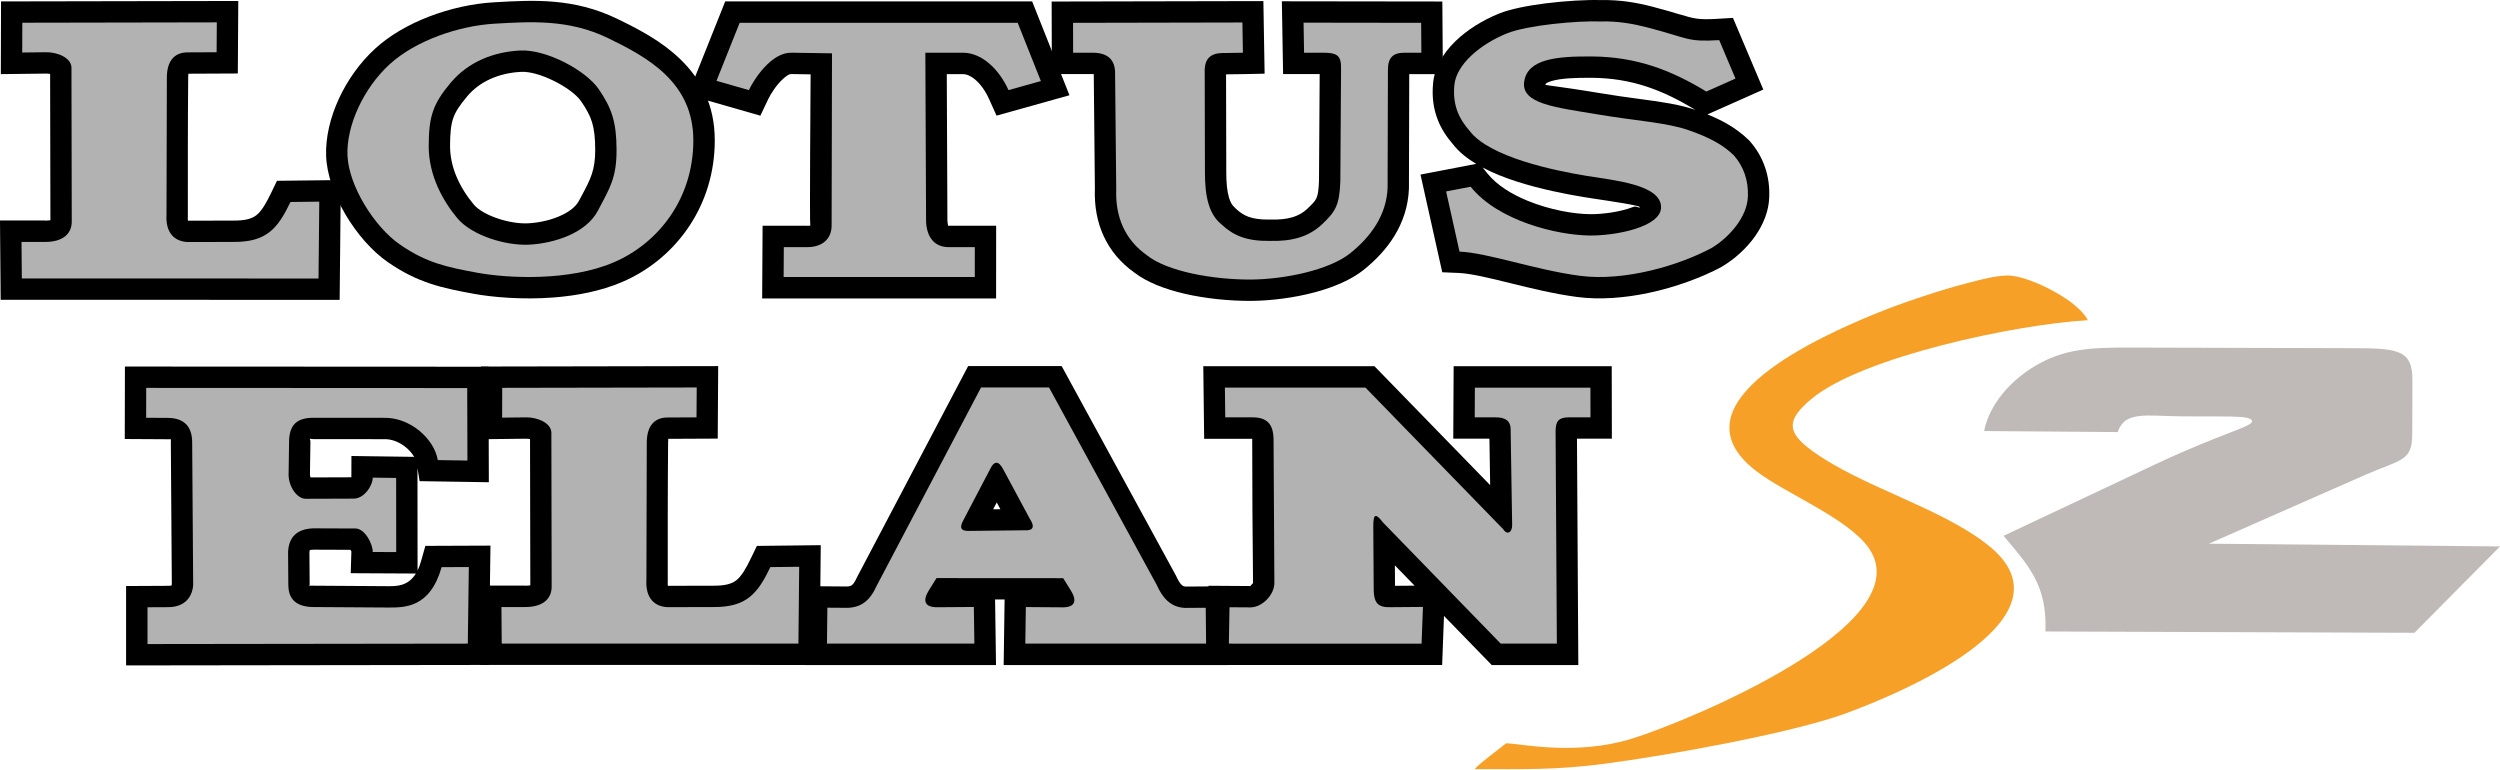
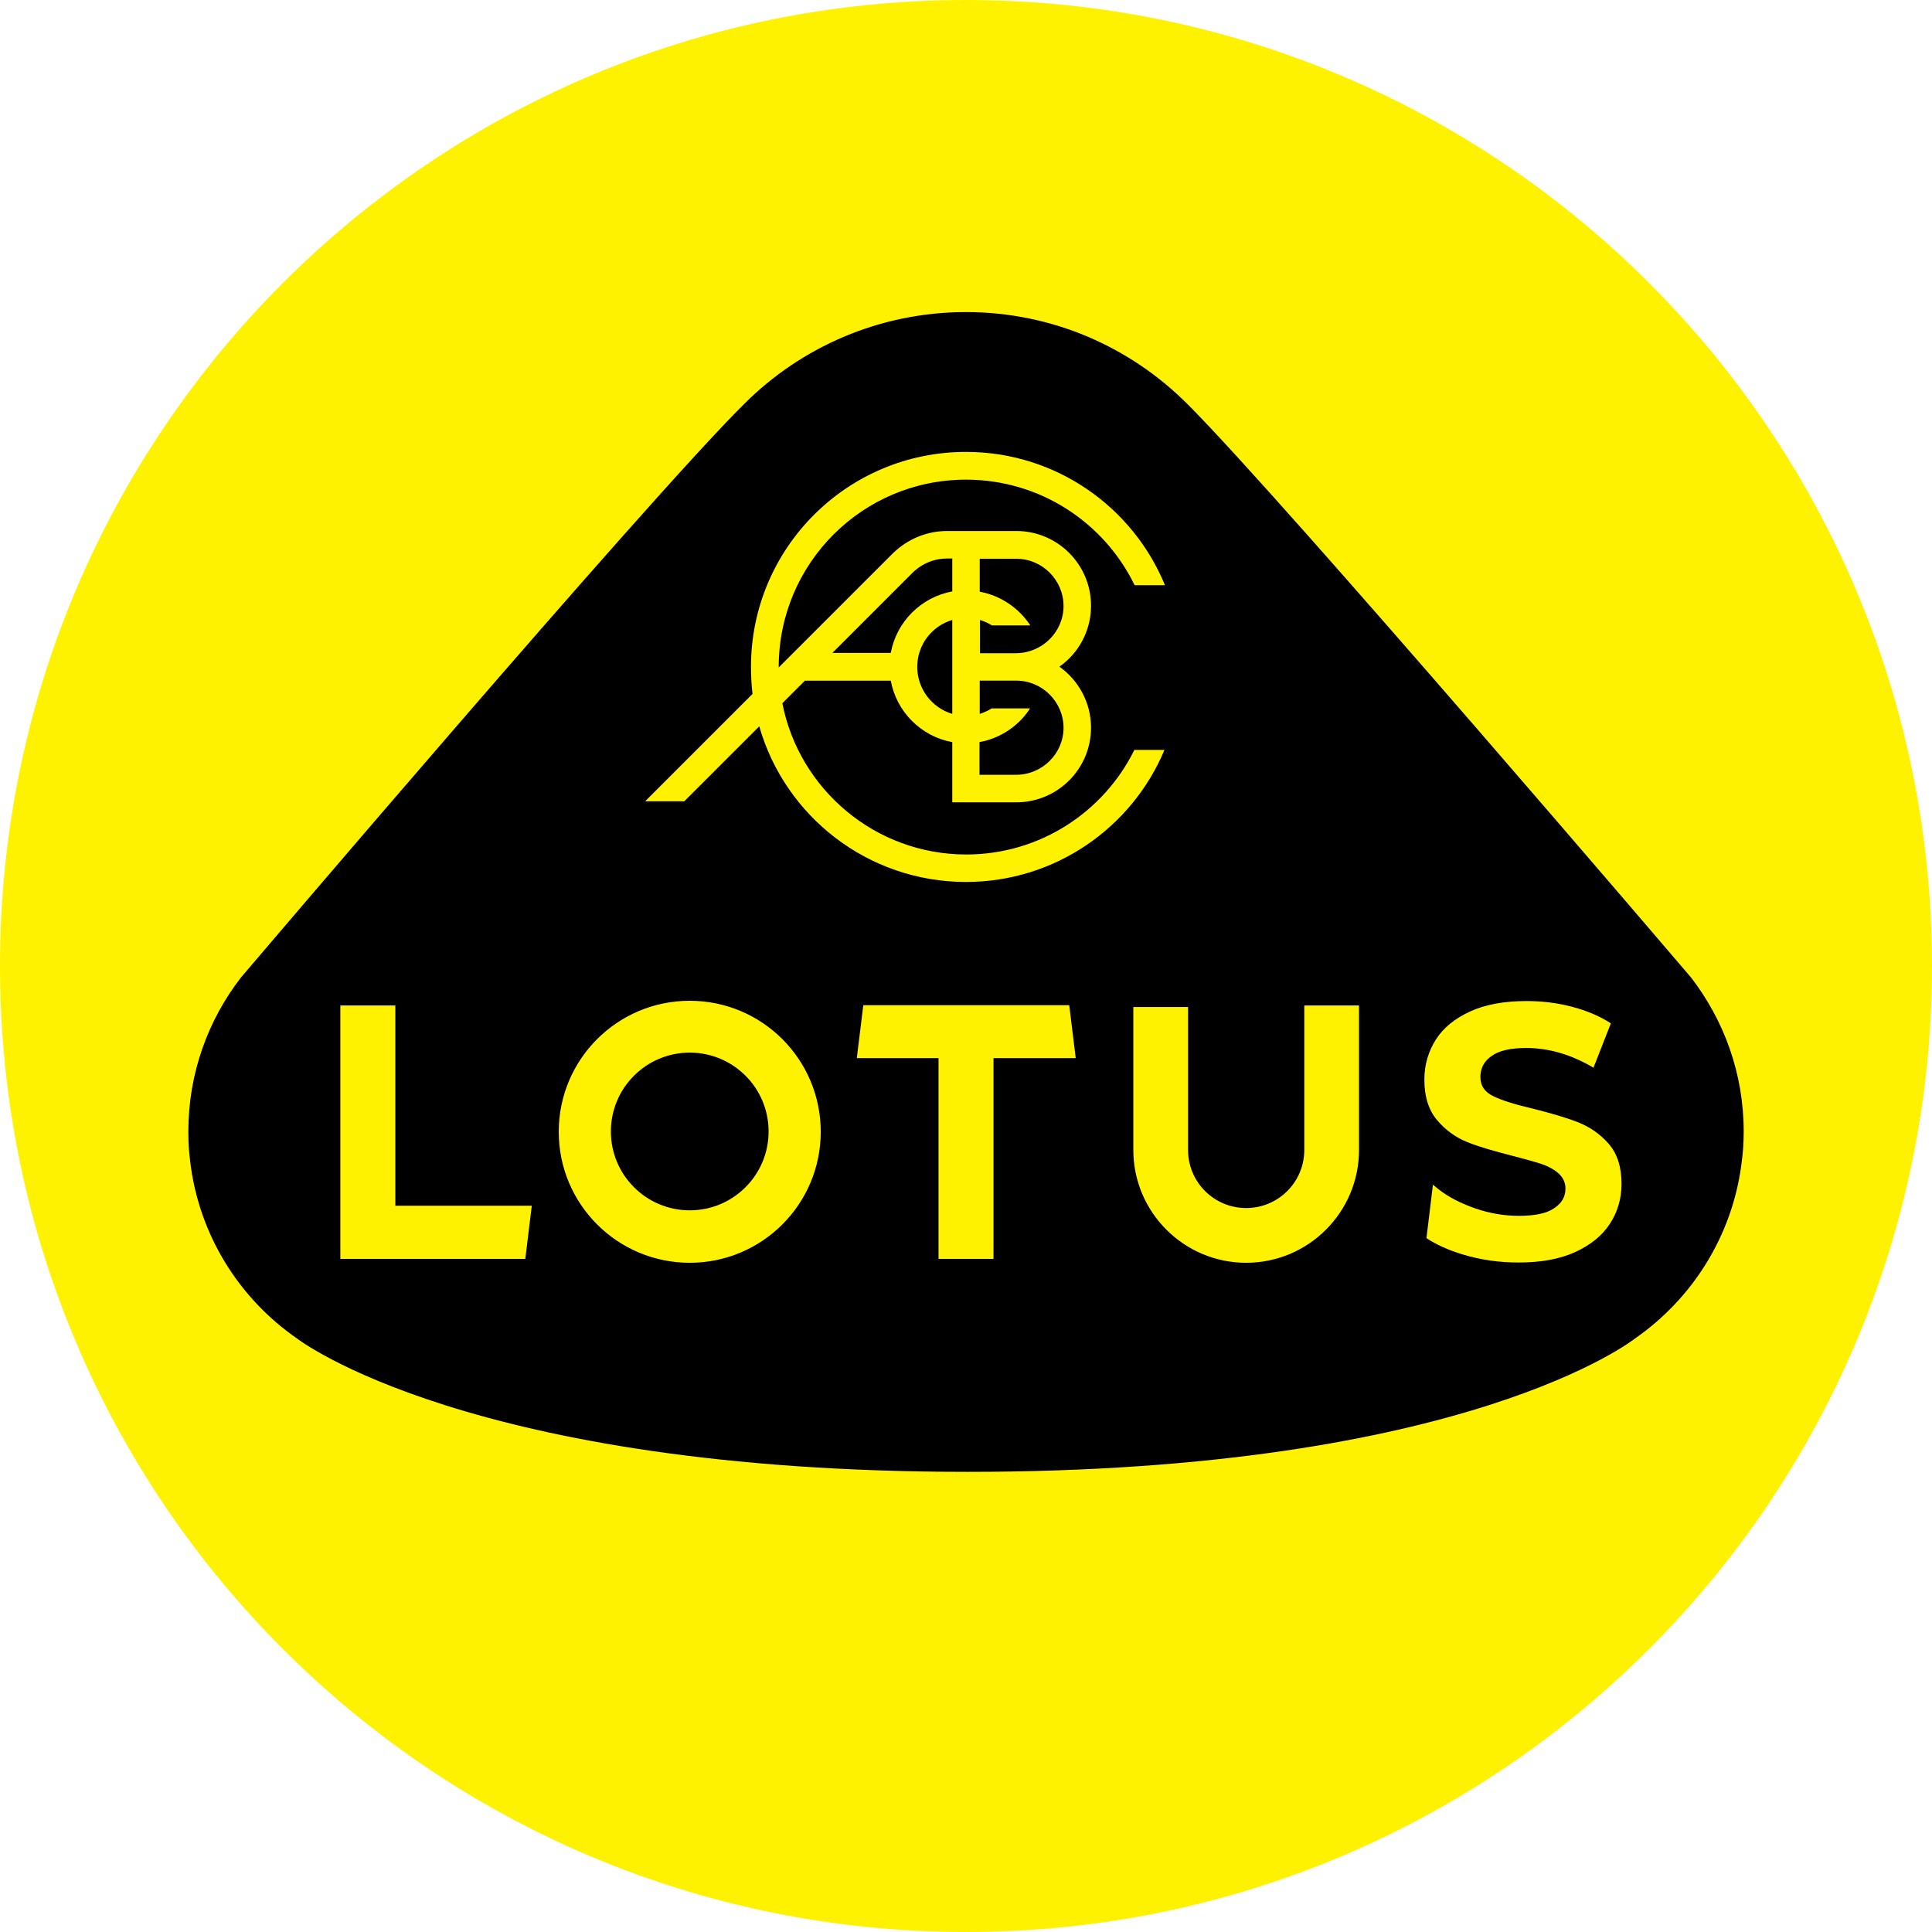
- <svg xmlns="http://www.w3.org/2000/svg" xml:space="preserve" width="164.66mm" height="50.661mm" version="1.1" style="shape-rendering:geometricPrecision; text-rendering:geometricPrecision; image-rendering:optimizeQuality; fill-rule:evenodd; clip-rule:evenodd" viewBox="0 0 17233.15 5302.12">
-   <defs>
-     <style type="text/css">
-    
-     .fil2 {fill:#B2B2B2}
-     .fil3 {fill:#BFB9B7}
-     .fil4 {fill:#F6A027}
-     .fil0 {fill:black;fill-rule:nonzero}
-     .fil1 {fill:black;fill-rule:nonzero}
-    
-   </style>
-   </defs>
-   <g id="Layer_x0020_1">
-     <g id="_2467126713312">
-       <path class="fil0" d="M9917.14 1766.14l-125.33 -562.73 383.99 -73.66c-65.4,-39.35 -121.32,-84.76 -161.56,-137.1 -42.68,-49.48 -79.98,-104.78 -105.49,-172.29 -26.53,-70.18 -39.15,-150.67 -30.15,-246.82 9.94,-106.06 67.37,-204.64 152.1,-287.63 81.36,-79.67 190.91,-147.79 305.35,-193.45 75.87,-30.27 194.22,-53.61 316.35,-69.06 138.96,-17.58 287.47,-25.89 381.9,-22.73 66.96,-1.49 129.11,2.87 188,11.15 59.26,8.32 116.25,20.77 172.04,35.24 80.43,20.87 139.61,38.81 186.37,52.97l0.16 -0.52c95.62,28.97 126.13,38.21 261.4,30.02l103.46 -6.27 209.2 494.12 -384.73 171.22c47.95,19.37 89.85,39.29 127.6,60.49 61.59,34.6 111.27,72.33 156.62,116.09l8.66 9.23c46.75,53.41 81.6,113.79 103.95,179.08 21.96,64.15 31.72,133.14 28.74,205 -2.7,96.18 -40.51,188.72 -96.88,269.06 -59.46,84.75 -142.69,158.87 -225.44,208.12l-5.19 3.45c-132.54,71.46 -314.11,139.99 -505.42,180.33 -162.62,34.29 -334.29,48.5 -492.48,27.55 -158.3,-20.97 -314.42,-59.48 -457.77,-94.81 -142.72,-35.19 -271.91,-67.04 -357.57,-70.64l-113.25 -4.77 -24.63 -110.6zm245.04 -253.19l19.3 86.69c63.79,10.16 132.73,25.49 205.66,42.97 -79.79,-35.08 -156.59,-78.05 -224.96,-129.66zm58.06 -358.1l32.17 40.04c65.59,81.63 167.91,144.19 278.54,189.44 153.23,62.67 317.66,91.06 429.96,92.04 86.74,0.74 208.4,-15.13 296.57,-49.69 26.74,-10.48 45.09,14.11 45.46,0.57 0.29,-10.53 -184.47,-38.25 -319.02,-58.43 -19.11,-2.86 -37.38,-5.61 -73.89,-11.66 -115.17,-19.07 -289.83,-52.69 -455.37,-105.99 -82.26,-26.49 -162.69,-58.26 -234.43,-96.32zm1144.54 546.43c-61.56,24.12 -133.98,41.73 -205.66,53.16 47.87,-5.41 96.08,-13.41 143.73,-23.45 162.06,-34.17 314.92,-91.7 425.79,-151.48l0.13 0.23c46.79,-28.91 94.04,-72.01 128.98,-121.82 25.91,-36.93 43.14,-74.94 43.8,-108.1l0 -2.88c1.44,-34.87 -3.22,-68.14 -13.73,-98.85 -9.28,-27.12 -23.31,-52.26 -41.84,-74.66 -26.05,-24.5 -55.46,-46.3 -92.39,-67.05 -42.2,-23.72 -94.84,-46.31 -163.4,-69.94 -87.33,-30.11 -198.42,-45.07 -336.81,-63.67 -83.32,-11.21 -175.66,-23.64 -273.9,-40.22l-72.13 -12.03c-329.24,-53.9 -590.17,-96.6 -545.97,-381.6 11.55,-74.43 41.8,-131.38 87.33,-174.61l-4.18 1.62c-79.11,31.57 -153.54,77.38 -207.27,129.99 -37.77,37 -62.71,73.62 -65.57,104.19 -4.44,47.46 1.02,85.14 12.84,116.43 12.07,31.93 31.91,60.24 55.19,86.84l7.5 9.23c46.64,62.6 165.96,115.88 297.45,158.22 147.47,47.48 307,78.08 412.69,95.58l69.26 10.51c243.61,36.54 578.17,86.73 570.56,358.42 -3.62,128.81 -100.07,214.1 -232.38,265.96zm390.37 -1273.57c-20.52,0.13 -38.88,-0.31 -55.91,-1.33 24.05,12.49 48,25.53 71.89,39.08l-15.98 -37.75zm-68.91 329.6l-0.83 -0.5c-113.2,-68.84 -223.88,-124.04 -339.92,-161.6 -115.07,-37.26 -237.09,-58.11 -374.44,-58.98 -110.67,-0.7 -208.23,2.85 -274.03,21.98 -26.6,7.73 -43.42,16.08 -44.91,25.69 -0.55,3.6 134.08,18.25 302.52,45.83l73.28 12.03c100.89,17.03 186.98,28.62 264.67,39.07 156.3,21.02 281.77,37.91 393.35,76.38l0.3 0.1z" />
-       <path class="fil0" d="M9714.32 511.01l-2.12 788.36c-4.79,124.46 -42.63,233.34 -100.9,328.07 -55.3,89.94 -129.2,166.86 -210.11,231.97 -85.34,68.69 -206.59,120.28 -337.46,155.33 -141.41,37.86 -299.72,57.82 -434.87,59.38l-0.58 0c-151.81,0.91 -318.28,-15.85 -463.38,-49.5 -137.78,-31.97 -261.28,-80.48 -345.3,-145.7 -95.08,-67.2 -165.19,-151.51 -211.05,-250.13 -45.52,-97.89 -65.63,-208.19 -61.21,-328.13l-7.79 -790.16 -2.55 0.06c-9.39,-0.27 8.39,0.43 -5.71,0.43l0 -0.58 -280.67 0.02 -1.34 -499.83 1459.52 -3.06 8.54 500.32c-88.26,1.54 -177.67,4.59 -265.81,4.59l1.55 677.1c-0.07,69.25 5.26,127.32 18.7,172.81 9.09,30.78 22.04,53.95 40.2,68.81l7.49 7.5c26.55,25.11 54.02,43.9 87.02,55.89 36.85,13.39 83.49,19.81 145.92,18.93l5.19 0c59.76,1.56 111.26,-3.52 154.93,-16.94 37.61,-11.56 70.52,-30.26 99.29,-57.46 32.38,-30.61 53.07,-51.95 62.3,-71.97 10.68,-23.17 15.79,-58.98 18.04,-121.13l4.73 -735.58 -252.19 -0.03 -8.57 -501.51 1106.23 1.54 3.77 500.58 -231.8 0zm-296.33 777.98l2.2 -808.71c0.32,-73.18 17.8,-130.73 54.83,-176.29l-129.07 -0.18c33.78,43.33 47.08,98 45.38,172.51l-4.97 780.07c-3.77,104.23 -16.35,172.95 -44.58,234.21 -4.84,10.49 -9.93,20.41 -15.33,29.92 12.05,-15.33 23.21,-31.23 33.33,-47.68 33.74,-54.86 55.59,-116.16 58.21,-183.85zm-1187.32 448.35c92.05,21.35 193.69,34.79 292.59,40.06l-17.17 -5.9c-70.27,-25.52 -127.4,-63.08 -180.81,-112.14l-0.24 0.29c-66.46,-54.37 -109.9,-125.97 -135.96,-214.18 -21.72,-73.48 -30.34,-158.78 -30.24,-255.89l-1.55 -679.29c-4.65,-94.44 19.59,-160.57 61.92,-207.49l-458.4 0.96c47.49,49.87 73.65,116.04 73.65,201.21 0,6.97 -0.23,-2.54 -0.66,10.86l7.8 793.83c-2.84,73.76 8.54,139.59 34.62,195.68 24.04,51.7 62.13,96.74 114.71,133.67l7.49 5.77c47.26,37.95 131.67,69.22 232.25,92.56zm-683.62 -1230.14c2.86,1.72 4.72,2.99 1.82,0.37 -0.78,-0.71 -1.27,-0.71 -1.82,-0.37zm884.21 0.05c-0.57,0.06 -1.16,0.3 -1.84,0.77 -5.19,3.55 -2.88,2.11 1.84,-0.77zm1265.5 -10.12c4.56,-4.62 7.36,-7.43 2.25,-2.34 -2.4,2.39 -2.9,2.92 -2.25,2.34z" />
-       <path class="fil0" d="M6817.46 681.76c-24.55,-54.46 -58.79,-103.24 -98.52,-135.82 -26.3,-21.57 -54.37,-34.94 -81.48,-34.94l-111.03 0 4.33 1011.11c1.13,19.86 3.68,32.58 7.5,37.42l0 -3.64 328.51 0 -0.38 501.36 -1612.65 0 3.02 -501.36 306.57 0 0 0.58 5.65 -0.13c7.64,-0.25 13.2,-0.65 16.66,-1.16 -5.79,-14.46 1.85,-941.04 2.08,-1042.67l-135.43 -2.07c-12.29,-0.18 -31.21,12.64 -51.25,30.34 -49.69,43.87 -88.79,107.53 -105.78,143.29l-53.87 113.4 -499.58 -143.35 257.34 -644.46 2115.7 0 257.25 646.85 -502.68 140.62 -51.99 -115.37zm88.41 -363.11c7.95,6.53 15.76,13.32 23.42,20.36l-13.52 -33.98 -27.23 0c5.85,4.41 11.63,8.95 17.33,13.63zm-674.29 45.25l-0.25 -58.88 -348.9 0 -2.76 1238.67 0.09 12.33c-0.36,82.89 -29.08,153.16 -81.65,205.86l525.44 0 -5.3 -5.78c-48.95,-54.9 -76.71,-128.93 -81.67,-217.83l-5 -1174.38zm-644.68 1191.07l0.51 -0.09 -0.51 0.09zm0.51 -0.09l2.04 -0.62 -0.22 -0.24c1.56,-1.45 -0.49,0.08 -2.1,0.86l0.28 0zm-381.32 -1234.47c5.96,-5.26 12.03,-10.39 18.2,-15.38l-26.3 0 -14.6 36.58c7.39,-7.27 14.97,-14.36 22.7,-21.19z" />
-       <path class="fil0" d="M4927.06 967.85c0,222.23 -64.42,420.17 -170.79,583.34 -115.71,177.49 -281.04,312.72 -467.05,392.51 -146.77,62.95 -313.94,94.76 -475.15,107.06 -212.26,16.19 -418.65,-1.65 -550.88,-25.97 -111.25,-20.44 -203.54,-38.62 -296.93,-69.7 -96.95,-32.27 -188.55,-76.38 -291.23,-146.99 -109.43,-75.26 -215.13,-196.74 -292.75,-328.27 -77.07,-130.58 -129.33,-276.25 -134.16,-403.54 -4.81,-126.69 27.92,-266.21 88.48,-397.02 58.86,-127.13 145.41,-248.99 250.24,-344.83 100.69,-92.05 230.62,-166.06 368.37,-219.26 146.85,-56.7 304.95,-91.02 447.02,-99.09l16.75 -0.95c258.51,-14.76 536.21,-30.61 835.64,114.54 146.28,70.92 305.57,153.31 434.84,278.48 139.73,135.28 237.63,312.17 237.63,559.72zm-417.7 422.96c76.19,-116.87 122.34,-260.23 122.34,-422.96 0,-154.42 -60.83,-264.53 -147.64,-348.58 -97.27,-94.19 -232.42,-163.59 -357.51,-224.24 -11.82,-5.72 -23.65,-11.11 -35.51,-16.2 66.33,47.58 122.35,100.71 158.28,153.28 52.38,76.63 88.84,144.52 113.44,225.49 23.83,78.43 34.1,163.39 34.42,275.01 0.63,213.74 -44.97,299.37 -126.3,452.07 -7.87,14.78 13.17,-24.68 -19.06,36.4 -41.33,78.38 -103.73,139.81 -176.79,186.71 34.25,-10.06 67.36,-21.73 98.83,-35.23 133.74,-57.37 252.52,-154.46 335.52,-281.76zm-1450.79 285.07c33.4,11.11 68.65,20.51 106.59,29.2 -48.88,-30.52 -91.74,-65.86 -124.8,-105.26 -62.08,-74.01 -126.09,-170.56 -171.42,-284.43 -36.97,-92.83 -60.95,-196.54 -60.83,-308.08 0.13,-119.31 9.57,-206.28 38.28,-289.25 29.65,-85.62 75.38,-156.78 147.46,-242.66 30.38,-36.19 63.45,-68.53 98.7,-97.2 -10.47,3.72 -20.88,7.57 -31.23,11.56 -106.45,41.11 -204.19,95.87 -276.06,161.57 -74.79,68.37 -137.47,157.3 -181.02,251.37 -42.06,90.85 -64.96,183.57 -61.94,263.19 2.88,75.86 39.47,171.89 93.78,263.93 57.57,97.56 132.23,185.1 206.22,235.98 78.15,53.74 145.96,86.68 216.24,110.07zm1044.38 -643.26c-0.23,-81.5 -6.73,-140.22 -21.74,-189.63 -14.24,-46.89 -38.77,-91.2 -75.36,-144.73 -31.84,-46.57 -104.61,-99.57 -188.92,-141.2 -78.91,-38.94 -161.98,-64.62 -223.82,-61.73 -75.34,3.52 -149.6,19.85 -216.85,50.94 -58.96,27.26 -112.5,66.25 -156.23,118.36 -49.87,59.41 -79.91,104 -95.55,149.2 -16.57,47.87 -22.03,106.95 -22.12,193.48 -0.07,71.11 15.73,138.52 40.06,199.64 31.52,79.2 78.2,148.92 124.11,203.66 29.61,35.29 85.63,66.91 150.74,90.58 75.79,27.57 158.48,41.87 225.99,38.01 75.12,-4.3 162.64,-22.81 236.4,-59.5 49.5,-24.63 90.64,-56.52 111.41,-95.9 18.65,-35.34 -0.26,0.87 20.21,-37.57 59.01,-110.8 92.09,-172.93 91.68,-313.61z" />
-       <path class="fil0" d="M2348 1391.16l-6.71 675.87 -2336.81 -0.53 -4.48 -546.56 308.27 0 1.73 0.58 7.7 -0.03c12.99,-0.27 22.95,-1.13 29.78,-2.54l-1.95 -1007.86c-8.05,-1.94 -16.73,-2.91 -25.13,-2.86l-314.77 3.72 1.51 -501.14 1635.4 -3.07 -3.2 499.8 -340.88 1.61c-0.62,5.74 -0.98,14.07 -1.09,24.91 -3.11,318.97 -2.51,639.41 -2.51,958.48 -0.74,13.34 -0.54,23.75 0.81,29.76l316.26 -0.77c76.29,0.36 123.57,-12.15 155.47,-37.27 36.56,-28.79 67.17,-82.03 102.29,-154.98l39.5 -82.02 440.32 -5.07 -1.5 149.99zm-298.03 381.59l1.66 -168.02c-29.43,42.46 -62.21,79.1 -101.96,110.42 -29.51,23.24 -61.33,42.43 -96.57,57.56l196.86 0.04zm-1552.12 -0.36l640.15 0.15c-29.2,-17.93 -54.04,-40.84 -74.75,-67.82 -48.46,-63.14 -67.44,-143.6 -62.62,-229.36 0.84,-314.85 2.51,-629.79 2.51,-944.62 0.87,-89.87 24.87,-163.99 71.27,-219.66l7.9 -9.08 -514.22 0.96c42.44,40.03 69.78,92.61 71.57,157.83 0,356.86 1.05,713.85 2.06,1070.7 -1.25,89.66 -37.16,162.01 -102.6,213.73 -12.8,10.12 -26.58,19.19 -41.28,27.17zm802.15 -1272.24c1.7,-2.24 2.64,-3.47 0.57,-0.99l-0.57 0.99z" />
-     </g>
-     <g id="_2467126714528">
-       <path class="fil1" d="M5656.13 3908l-6.71 675.87 -2336.81 -0.53 -4.48 -546.56 308.27 0 1.73 0.58 7.7 -0.03c12.99,-0.27 22.95,-1.13 29.78,-2.54l-1.95 -1007.86c-8.05,-1.94 -16.73,-2.91 -25.13,-2.86l-314.77 3.72 1.51 -501.14 1635.4 -3.07 -3.2 499.8 -340.88 1.61c-0.62,5.74 -0.98,14.07 -1.09,24.91 -3.11,318.97 -2.51,639.41 -2.51,958.48 -0.74,13.34 -0.54,23.75 0.81,29.76l316.26 -0.77c76.29,0.36 123.57,-12.15 155.47,-37.27 36.56,-28.79 67.17,-82.03 102.29,-154.98l39.5 -82.02 440.32 -5.07 -1.5 149.99zm-298.03 381.59l1.66 -168.02c-29.43,42.46 -62.21,79.1 -101.96,110.42 -29.51,23.24 -61.33,42.43 -96.57,57.56l196.86 0.04zm-1552.12 -0.36l640.15 0.15c-29.2,-17.93 -54.04,-40.84 -74.75,-67.82 -48.46,-63.14 -67.44,-143.6 -62.62,-229.36 0.84,-314.85 2.51,-629.79 2.51,-944.62 0.87,-89.87 24.87,-163.99 71.27,-219.66l7.9 -9.08 -514.22 0.96c42.44,40.03 69.78,92.61 71.57,157.83 0,356.86 1.05,713.85 2.06,1070.7 -1.25,89.66 -37.16,162.01 -102.6,213.73 -12.8,10.12 -26.58,19.19 -41.28,27.17zm802.15 -1272.24c1.7,-2.24 2.64,-3.47 0.57,-0.99l-0.57 0.99z" />
-       <path class="fil1" d="M1842.2 3273.82l3.39 -232.24c1.35,-93.29 26.49,-165.56 78.37,-220.17l-536.09 -0.27c57.08,58.05 83.18,134.79 83.94,224.16 0,331.08 6.87,662.57 6.87,993.66 -4.44,78.68 -34.56,156.5 -98.34,214.26 -16.26,14.73 -34.35,27.82 -54.35,38.91l657.34 -0.88c-27.62,-15.01 -50.92,-33.7 -70.54,-55.3 -52.39,-57.63 -71.18,-127.41 -72.43,-199.72 0,-80.91 -1.62,-161.92 -1.62,-242.84 3.98,-64.53 21.97,-133.87 72.53,-193.08 18.4,-21.55 40.22,-40.81 66.09,-56.8 -25.7,-17.87 -48.54,-40.67 -67.83,-66.91 -37.58,-51.1 -63,-119.17 -67.03,-185.4l-0.28 -17.37zm297.61 -228.78l-3.34 228.37c0.03,-0.53 0.06,-1.45 0.2,0.48 0.38,5.74 1.84,11.64 4.14,17.13l281.3 -0.97 0.45 -146.75 432.4 5.88c-14.39,-25.14 -36.3,-49.63 -63.19,-70.47 -41.79,-32.37 -93.18,-53.22 -144.82,-51.37 -161.2,0 -322.39,-0.37 -483.59,-0.37 -19.18,-0.18 -25.14,-3.8 -26.65,-2.38l-0.58 0c-2.73,2.59 3.89,4.25 3.66,20.44zm798.91 -223.11c11.35,7.55 22.37,15.46 33.04,23.73 38.94,30.16 73.63,65.36 102.61,103.71l-0.37 -127.36 -135.28 -0.07zm77.36 496.74l-123.46 -1.94 -14.89 -89.2 0.73 704.96c8.84,-17.83 16.8,-38.59 23.61,-62.76l30.11 -106.87 448.72 -1.78 -11.01 822.53 -2500.75 3.33 0 -547.33 290.71 -1.43c14.2,-0.13 21.26,-1.3 23.16,-3.02 0.51,-0.46 0.99,-4.98 1.37,-11.41l-6.81 -976.14c-0.1,-12.99 1.12,-19.11 0.6,-19.62 -106.05,-0.8 -212.11,-1.23 -318.16,-1.83l1.07 -499.49 2506.3 1.28 2.28 796.25 -353.58 -5.52zm-70.95 971.31l134.43 -0.19 1.53 -114.66c-41.43,55.04 -87.93,91.17 -135.96,114.85zm-267.59 -249.26c56.14,0.15 135.15,0.32 189.25,-87.17l-449.17 -2.34 4.56 -150.35c0.01,-0.58 -2.51,-4.62 -6.74,-10.8l-252.11 -0.97c-19.63,0.75 -27.4,1.74 -28.26,2.75 -0.77,0.9 -1.49,8.58 -2.07,17.93 0.52,74.53 0.93,149.07 1.56,223.59l-0.22 0c-1.11,3.57 -6.05,1.33 -3.5,4.14 0.67,0.74 6.37,-0.93 25.42,-0.22l521.27 3.44zm-98.03 -501.61l4.33 3.19 -0.01 -6.21 -4.32 3.01zm-158.72 -246.57c0.81,0.96 1.23,1.78 1.3,-0.09l-1.3 0.09z" />
-       <path class="fil1" d="M10870.49 3024.04l9.34 1560.37 -596.93 0 -329.12 -338.76 -12.74 338.41 -1619.87 -0.26 9.54 -546.06c95.96,0.67 192.12,2 288.05,2 0.46,-0.04 3.12,-3.97 8.67,-9.74l10.04 -10.5c-3.38,-331.1 -5.64,-663.78 -5.64,-994.88l-331.26 0 -5.98 -500.27 1179.85 0 797.65 819.93 -5.06 -320.23 -249.29 0.02 2.55 -499.7 1089.75 0 0.94 499.68 -240.51 -0.01zm-286.65 1265l-7.87 -1315.44c-0.07,-62.93 12.03,-112.35 41.51,-153.87l-100.56 0c27.73,36.04 43,81.38 43.34,137.79l10.41 658.08c1.23,48.36 -12.46,93.49 -35.26,126.72 -19.86,29 -47.01,51.24 -80.06,64.4 -38.63,15.38 -79.96,16.87 -121.75,1.08 -31,-11.73 -60.2,-32.79 -84.5,-64.74l-898.24 -923.34 -493.61 0 5.75 6.86c45.1,55.7 61.1,122.11 63.05,192.44 0,334.17 5.67,668.61 5.67,1002.77 -0.74,77.95 -37.44,155.71 -91.98,212.43 -20.36,21.17 -43.73,40 -69.19,55.46l648.91 0.09c-13.55,-9.94 -26.2,-21.78 -38.09,-35.72 -45.13,-52.92 -60.89,-119.6 -59.36,-214.14l-2.62 -409.69c-0.76,-122.39 35.96,-189.24 119.98,-214.39 81.11,-24.3 142.26,10.5 204.31,87.94l762.94 785.28 177.23 0zm-832.74 -252l-135.79 -139.77 0.89 140.86 134.91 -1.09zm-147.57 23.17c0.28,0.58 0.81,1.32 1.64,2.3 6.52,7.65 3.63,4.13 -1.64,-2.3zm-968.55 -1045.47c0.31,-0.82 0.29,-1.51 -0.44,-2.42 -2.86,-3.53 -1.4,-1.14 0.44,2.42z" />
-       <path class="fil1" d="M6276.99 3992.69l96.64 -154.97 1037.15 0.72 96.57 154.85 0 0.58c20.6,33.29 34.61,66.7 41.24,99.36 9.87,48.74 3.92,94.66 -19.32,136.59 -12.97,23.38 -29.89,43.23 -50.95,59.22l520.38 0c-19.26,-11.91 -37.02,-25.69 -53.47,-40.98 -47.49,-44.17 -79.98,-98.01 -105.15,-153.5l-695.98 -1275.92 -292.78 0 -677.33 1286.93c-26.32,57.66 -60.44,109.99 -109.82,151.73 -13.85,11.71 -28.55,22.33 -44.22,31.74l286.9 0c-21.43,-16.08 -38.64,-36.13 -51.77,-59.82 -23.24,-41.93 -29.19,-87.85 -19.32,-136.59 6.62,-32.66 20.64,-66.07 41.24,-99.36l0 -0.58zm582.38 139.59l6.46 452.13 -1313.91 0 5.71 -543.64 283.71 1.98c15.23,-0.76 25.53,-4.59 32.44,-10.44 11.86,-10.03 22.56,-28.33 32.66,-50.75l4.04 -8.07 763.28 -1450.21 644.44 0 784.73 1438.62 5.19 9.81c11.31,25.11 23.8,47.53 37.86,60.6 6.66,6.19 15.43,10.4 27.3,11.06l283.66 -1.98 5.72 543.03 -1544.17 0 6.48 -452.08 -65.6 -0.04zm-168.72 -959.06c38.67,-81.93 95.08,-127.84 172.65,-130.46 75.16,-2.48 137.16,37.09 183.62,125.73l176.28 328.01c48.27,75.61 56.03,144.1 26.15,205.94 -35.76,74.13 -102.97,106.49 -199.19,100.17l-357.05 4.09c-99.72,5.84 -162.33,-30.07 -196.59,-98.32 -31.13,-61.96 -22.11,-126.22 14.74,-192.54l179.53 -342.56 -0.14 -0.06zm205.27 336.92l-25.08 -46.68 -24.74 47.24 49.82 -0.57z" />
-     </g>
-     <g id="_2467126716160">
-       <path class="fil2" d="M5509.02 3906.85l-5.26 529.88 -2045.24 -0.46 -2.06 -251.81 159.95 0c118.68,1.45 188.21,-51.3 186.32,-144.26l-2.04 -1058.53c-1.85,-67.25 -97.45,-105.61 -173.88,-104.72l-165.5 1.96 0.62 -205.43 1340.68 -2.51 -1.32 205.99 -197.04 0.93c-95.94,-0.93 -145.6,61.24 -145.88,173.58l-2.49 948.83c-5.54,98.27 34.78,177.37 141.95,184.96l321.65 -0.78c226.22,1.07 302.63,-91.75 391.03,-275.33l198.53 -2.28z" />
-       <path class="fil2" d="M1989.31 3275.55l3.39 -232.24c1.69,-115.46 54.36,-164.56 171.82,-163.45l477.24 0.37c183.31,-6.61 351.44,143.97 376.05,291.33l204.31 3.19 -1.43 -499.79 -2212.82 -1.12 -0.44 206.02 149.02 0.84c118.39,0.66 167.39,65.59 168.24,165.75l6.87 984.43c-4.47,79.13 -52.94,153.29 -170.54,154.4l-144.18 0.71 0 253.65 2207.89 -2.94 7.06 -527.92 -187.8 0.74c-79.26,281.35 -254.63,278.56 -369.31,278.29l-523.61 -3.43c-127.91,-4.81 -162.25,-72.14 -163.62,-150.46l-1.62 -231.88c4.58,-74.31 37.38,-154.95 172.79,-160.1l294.98 1.14c64.53,4.2 117.25,110.39 115.69,161.8l161.93 0.85 -0.53 -511.12 -161.48 -2.2c1.18,52.3 -58.74,146.66 -133.15,144.68l-323.93 1.13c-63.98,3.88 -121.21,-83.35 -122.83,-162.68z" />
-       <path class="fil2" d="M10723.08 2973.61l8.76 1463.12 -387.08 0 -811.7 -835.46c-48.22,-62.17 -67.17,-64.9 -66.57,28.37l2.63 411.69c-2.02,115.8 25.45,148.04 122.92,144.13l216.77 -1.76 -9.52 253.24 -1328.38 -0.21 4.39 -250.86 143.1 0.99c83.36,0.8 168.51,-90.03 166.18,-170.56l-5.63 -993.24c-2.26,-81.47 -30.8,-146.11 -142.16,-146.11l-190.82 0 -2.45 -204.9 969.16 0 949.52 976.05c29.74,45.93 62.58,17.72 61.41,-29.01l-5.21 -329.63 -5.21 -329.61c0.07,-62.06 -41.06,-83.12 -103.3,-82.89l-144.24 0.01 1.05 -204.9 796.56 0 0.39 204.89 -155.59 -0.01c-63.73,1.82 -85.05,26.67 -84.95,96.67z" />
-       <path class="fil2" d="M6455.61 3984.89l-53.43 85.67c-44.03,71.17 -29.68,119.11 67.79,115.19l243.02 -1.75 3.61 252.72 -1016 0 2.61 -247.82 143.1 0.99c104.34,-4.46 157.96,-66.55 194.57,-147.77l721.67 -1371.18 468.61 0 742.56 1361.32c36.61,81.22 90.23,153.78 194.57,158.23l143.1 -0.99 2.61 247.21 -1246.25 0 3.61 -252.11 243.02 1.75c97.47,3.92 111.82,-44.02 67.79,-115.19l-53.43 -85.67 -873.14 -0.61zm368.32 -748.79c27.78,-58.84 58.48,-65.16 93.25,2.18l179.02 333.2c41.29,62.13 25.97,88.38 -37.88,83.92 -124.43,1.42 -248.85,2.86 -373.28,4.28 -65.59,3.78 -71.31,-25.18 -45.13,-72.3l184.01 -351.28z" />
-     </g>
-     <g id="_2467126717792">
-       <path class="fil2" d="M10060.79 1734.41l-92.37 -414.76 169.2 -32.45c189.97,236.45 596.89,334.33 822.15,336.29 178.82,1.54 486.52,-58.09 490.3,-192.2 4.49,-160.08 -330.23,-188.69 -516.37,-219.51 -220.88,-36.6 -668.29,-128.32 -804.75,-311.51 -67.62,-77.24 -117.26,-169.82 -103.8,-313.45 13.46,-143.62 180.55,-283.98 365.14,-357.63 139.47,-55.65 481.37,-87.26 642.39,-81.29 119.24,-3.18 224.38,15.6 324.76,41.64 285.62,74.12 268.13,100.73 493.5,87.08l112.19 265 -200.98 89.44c-244.66,-148.79 -482.92,-239.97 -790.51,-241.93 -245.57,-1.57 -440.98,18.13 -464.89,172.28 -23.91,154.15 215.15,178.16 496.95,225.74 281.79,47.57 480.57,56.64 634.37,109.67 153.8,53.02 241.79,104.54 314.26,174.49 67.62,77.24 100.77,174.84 96.34,281.4 -2.83,140.56 -127.79,283.72 -250.21,356.6 -223.8,120.68 -601.32,232.48 -909.06,191.71 -307.74,-40.79 -632.39,-158.34 -828.6,-166.61z" />
-       <path class="fil2" d="M9567.3 480.85l-2.21 813.32c-7.41,192.16 -119.32,340.27 -256.2,450.43 -146.69,118.06 -452.38,179.75 -681.18,182.41 -266.4,1.61 -582.51,-55.79 -721.58,-167.44 -150.25,-105.54 -219.02,-263.01 -211.63,-455.11l-7.84 -791.43c3.25,-107.33 -57.58,-149.71 -155.38,-149.72l-133.95 0.01 -0.55 -205.91 1167.39 -2.45 3.56 208.37 -116.66 2.03c-77.47,-2.04 -152.84,11.87 -146.67,138l1.57 686.21c-0.2,166.4 27.92,286.6 112.55,355.85 82.2,77.73 173.34,117.51 335.62,115.21 150.77,3.96 267.45,-27.99 358.63,-114.2 91.2,-86.23 120.46,-128.83 126.5,-295.22l4.97 -777.77c2.1,-92.78 -29.13,-110.11 -124.46,-110.11l-130.44 -0.01 -3.54 -207.11 810.56 1.13 1.55 205.99 -114.67 0c-80.64,-0.01 -115.55,32.96 -115.93,117.53z" />
-       <path class="fil2" d="M6951.88 621.18c-63.08,-139.95 -180.43,-257.86 -314.41,-257.86l-258.78 0 5 1166.87c6.03,108.43 59.89,172.54 154.58,173.38l181.3 0 -0.16 205.99 -1317.65 0 1.25 -205.99 160.35 0c108.19,0.48 172.28,-60.03 169.19,-155.58l2.64 -1180.38 -281.13 -4.29c-135.27,-2.07 -254.76,179.45 -292.02,257.86l-223.1 -64.02 159.66 -399.83 1916.74 0 159.65 401.44 -223.1 62.41z" />
-       <path class="fil2" d="M4779.38 967.85c0,401.98 -241.06,708.68 -547.85,840.28 -306.79,131.61 -729.5,110.9 -941.8,71.86 -212.3,-39.03 -350.19,-68.67 -531.05,-193.04 -180.86,-124.38 -355.62,-409.76 -363.46,-615.86 -7.84,-206.09 110.99,-463.78 290.84,-628.2 179.85,-164.42 479.26,-265.78 724.24,-279.7 244.97,-13.91 508.87,-32.4 780.27,99.16 271.4,131.58 588.81,303.53 588.81,705.5zm-529.32 64.76c-0.57,-193.15 -33.48,-287.24 -122.48,-417.43 -89,-130.21 -359.95,-275.43 -540.81,-266.96 -180.86,8.46 -357.86,76.51 -479.82,221.79 -121.96,145.31 -151.48,231.4 -151.71,437.3 -0.23,205.9 101.14,382.17 198.21,497.9 97.07,115.72 329.93,190.71 497.88,181.09 167.96,-9.63 387.68,-77.52 470.11,-233.86 82.43,-156.33 129.19,-226.7 128.63,-419.83z" />
-       <path class="fil2" d="M2200.89 1390l-5.26 529.88 -2045.24 -0.46 -2.06 -251.81 159.95 0c118.68,1.45 188.21,-51.3 186.32,-144.26l-2.04 -1058.53c-1.85,-67.25 -97.45,-105.61 -173.88,-104.72l-165.5 1.96 0.62 -205.43 1340.68 -2.51 -1.32 205.99 -197.04 0.93c-95.94,-0.93 -145.6,61.24 -145.88,173.58l-2.49 948.83c-5.54,98.27 34.78,177.37 141.95,184.96l321.65 -0.78c226.22,1.07 302.63,-91.75 391.03,-275.33l198.53 -2.28z" />
-     </g>
-     <path class="fil3" d="M17233.15 3766.71l-2006.8 -18.88 1082.28 -476.56c236.97,-102.98 319.03,-90.58 319.59,-274.34l1.13 -377.02c0.6,-198.92 -87.22,-218.88 -385.34,-219.74l-1563.91 -4.28c-261.43,-0.19 -448.82,5.35 -653.52,127.77 -146.1,87.38 -308.88,244.84 -349.59,447.66l920.86 7c48.71,-146.19 193.32,-111.12 437.22,-108.4 306.89,3.42 472.7,-8.84 488.22,29.52 16.34,40.37 -192.83,78.22 -673.91,304.9l-1038.17 489.19c172.32,205.19 301.17,340.48 288.51,659.42l2543.68 9.06 589.75 -595.3z" />
-     <path class="fil4" d="M10165.42 5301.68c331.17,0 554.82,6.98 883.37,-35.42 427.98,-55.23 1295.39,-210.23 1672.86,-348.13 444.4,-162.34 1603.26,-670.9 980.68,-1161.86 -330.29,-260.47 -867.02,-399.2 -1210.45,-648.28 -182.79,-132.57 -172.6,-217.15 -7.5,-356.09 348.73,-293.46 1422.48,-517.99 1907.64,-544.55 -66.4,-133.88 -373.43,-289.3 -524.54,-306.52 -87.36,-9.96 -230.4,31.76 -297.54,48.59 -186.41,46.71 -469.59,141.82 -642.15,212.91 -351.51,144.8 -1432.87,611.57 -824.06,1083.13 203.3,157.47 645.34,330.48 783.55,540.37 347.33,527.48 -1253.26,1185.68 -1634.89,1305.02 -388.66,121.53 -773.63,34.51 -870.38,32.8 -42.13,35.77 -186.98,140.04 -216.57,178.01z" />
-   </g>
+ <svg xmlns="http://www.w3.org/2000/svg" width="64" height="64" viewBox="0 0 64 64" fill="none">
+   <ellipse cx="32" cy="32" rx="32" ry="32" fill="#FFF200" />
+   <path d="M31.545 19.591V18.5H31.39C30.952 18.5 30.548 18.663 30.23 18.973L27.575 21.628H29.508C29.697 20.597 30.514 19.78 31.545 19.591Z" fill="black" />
+   <path d="M35.231 24.111C35.231 23.252 34.526 22.547 33.667 22.547H32.455V23.647C32.593 23.604 32.73 23.544 32.851 23.466H34.122C33.753 24.042 33.151 24.454 32.447 24.583V25.666H33.658C34.526 25.666 35.231 24.962 35.231 24.111Z" fill="black" />
+   <path d="M30.385 22.092C30.385 22.823 30.875 23.45 31.545 23.648V20.537C30.875 20.735 30.385 21.353 30.385 22.092Z" fill="black" />
+   <path d="M35.231 20.074C35.231 19.214 34.526 18.51 33.667 18.51H32.455V19.601C33.151 19.73 33.753 20.142 34.131 20.718H32.859C32.739 20.641 32.601 20.581 32.464 20.538V21.638H33.667C34.526 21.629 35.231 20.933 35.231 20.074Z" fill="black" />
+   <path d="M56.017 32.379C56.017 32.379 42.544 16.593 39.339 13.388L39.33 13.38C37.448 11.498 34.862 10.338 32 10.338C29.139 10.338 26.535 11.498 24.653 13.38C24.653 13.38 24.653 13.38 24.645 13.388C21.422 16.576 7.983 32.379 7.983 32.379C6.892 33.788 6.239 35.558 6.239 37.483C6.239 37.818 6.256 38.145 6.299 38.462C6.582 40.894 7.914 43.008 9.839 44.34C9.839 44.34 15.511 48.757 32.06 48.757C48.619 48.757 54.161 44.34 54.161 44.34C56.043 43.034 57.367 40.972 57.684 38.591C57.736 38.23 57.762 37.861 57.762 37.483C57.762 35.558 57.109 33.797 56.017 32.379ZM17.401 41.702H11.274V33.307H13.096V39.941H17.616L17.401 41.702ZM22.849 41.831C20.451 41.831 18.509 39.889 18.509 37.492C18.509 35.094 20.451 33.152 22.849 33.152C25.246 33.152 27.188 35.094 27.188 37.492C27.188 39.889 25.246 41.831 22.849 41.831ZM32.911 35.051V41.702H31.09V35.051H28.383L28.598 33.298H35.42L35.635 35.051H32.911ZM32 29.216C28.752 29.216 26.003 27.043 25.152 24.061L22.668 26.544H21.371L24.928 22.987C24.894 22.695 24.877 22.394 24.877 22.093C24.877 18.157 28.065 14.97 32 14.97C34.973 14.97 37.526 16.791 38.591 19.386H37.586C36.58 17.315 34.458 15.889 32 15.889C28.572 15.889 25.796 18.664 25.796 22.093C25.796 22.102 25.796 22.11 25.796 22.11L29.586 18.321C30.076 17.848 30.711 17.59 31.382 17.59H33.667C35.034 17.59 36.142 18.699 36.142 20.065C36.142 20.899 35.73 21.638 35.094 22.084C35.721 22.531 36.142 23.27 36.142 24.104C36.142 25.47 35.034 26.578 33.667 26.578H31.545V24.585C30.514 24.396 29.697 23.58 29.508 22.548H26.664L25.916 23.296C26.475 26.149 28.993 28.306 32.009 28.306C34.449 28.306 36.563 26.896 37.577 24.843H38.574C37.5 27.412 34.956 29.216 32 29.216ZM45.019 38.093C45.019 40.155 43.343 41.831 41.281 41.831C39.218 41.831 37.543 40.155 37.543 38.093V33.358H39.356V34.888V38.093C39.356 39.158 40.215 40.018 41.281 40.018C42.346 40.018 43.206 39.158 43.206 38.093V34.888V33.307H45.019V38.093ZM53.328 40.542C53.07 40.937 52.683 41.247 52.176 41.479C51.661 41.711 51.042 41.822 50.303 41.822C49.667 41.822 49.049 41.736 48.456 41.556C47.974 41.41 47.579 41.229 47.253 41.015L47.468 39.244L47.657 39.399C48 39.666 48.413 39.872 48.885 40.035C49.358 40.198 49.839 40.276 50.312 40.276C50.845 40.276 51.231 40.198 51.48 40.026C51.73 39.863 51.858 39.648 51.858 39.373C51.858 39.176 51.781 39.012 51.635 38.875C51.489 38.746 51.291 38.634 51.059 38.557C50.827 38.48 50.509 38.394 50.114 38.291C49.504 38.136 48.997 37.99 48.61 37.835C48.224 37.681 47.889 37.44 47.605 37.105C47.322 36.77 47.184 36.323 47.184 35.764C47.184 35.275 47.313 34.836 47.562 34.441C47.811 34.046 48.198 33.736 48.705 33.504C49.212 33.272 49.839 33.161 50.57 33.161C51.085 33.161 51.584 33.221 52.073 33.35C52.563 33.479 52.993 33.659 53.362 33.9L52.786 35.369C52.048 34.931 51.3 34.716 50.561 34.716C50.037 34.716 49.659 34.802 49.41 34.982C49.16 35.154 49.04 35.386 49.04 35.678C49.04 35.971 49.186 36.177 49.47 36.314C49.753 36.452 50.191 36.589 50.784 36.727C51.395 36.881 51.901 37.028 52.288 37.182C52.675 37.337 53.01 37.569 53.294 37.895C53.577 38.222 53.715 38.66 53.715 39.219C53.715 39.709 53.586 40.147 53.328 40.542Z" fill="black" />
+   <path d="M22.849 40.094C24.291 40.094 25.461 38.924 25.461 37.481C25.461 36.039 24.291 34.869 22.849 34.869C21.406 34.869 20.236 36.039 20.236 37.481C20.236 38.924 21.406 40.094 22.849 40.094Z" fill="black" />
</svg>
